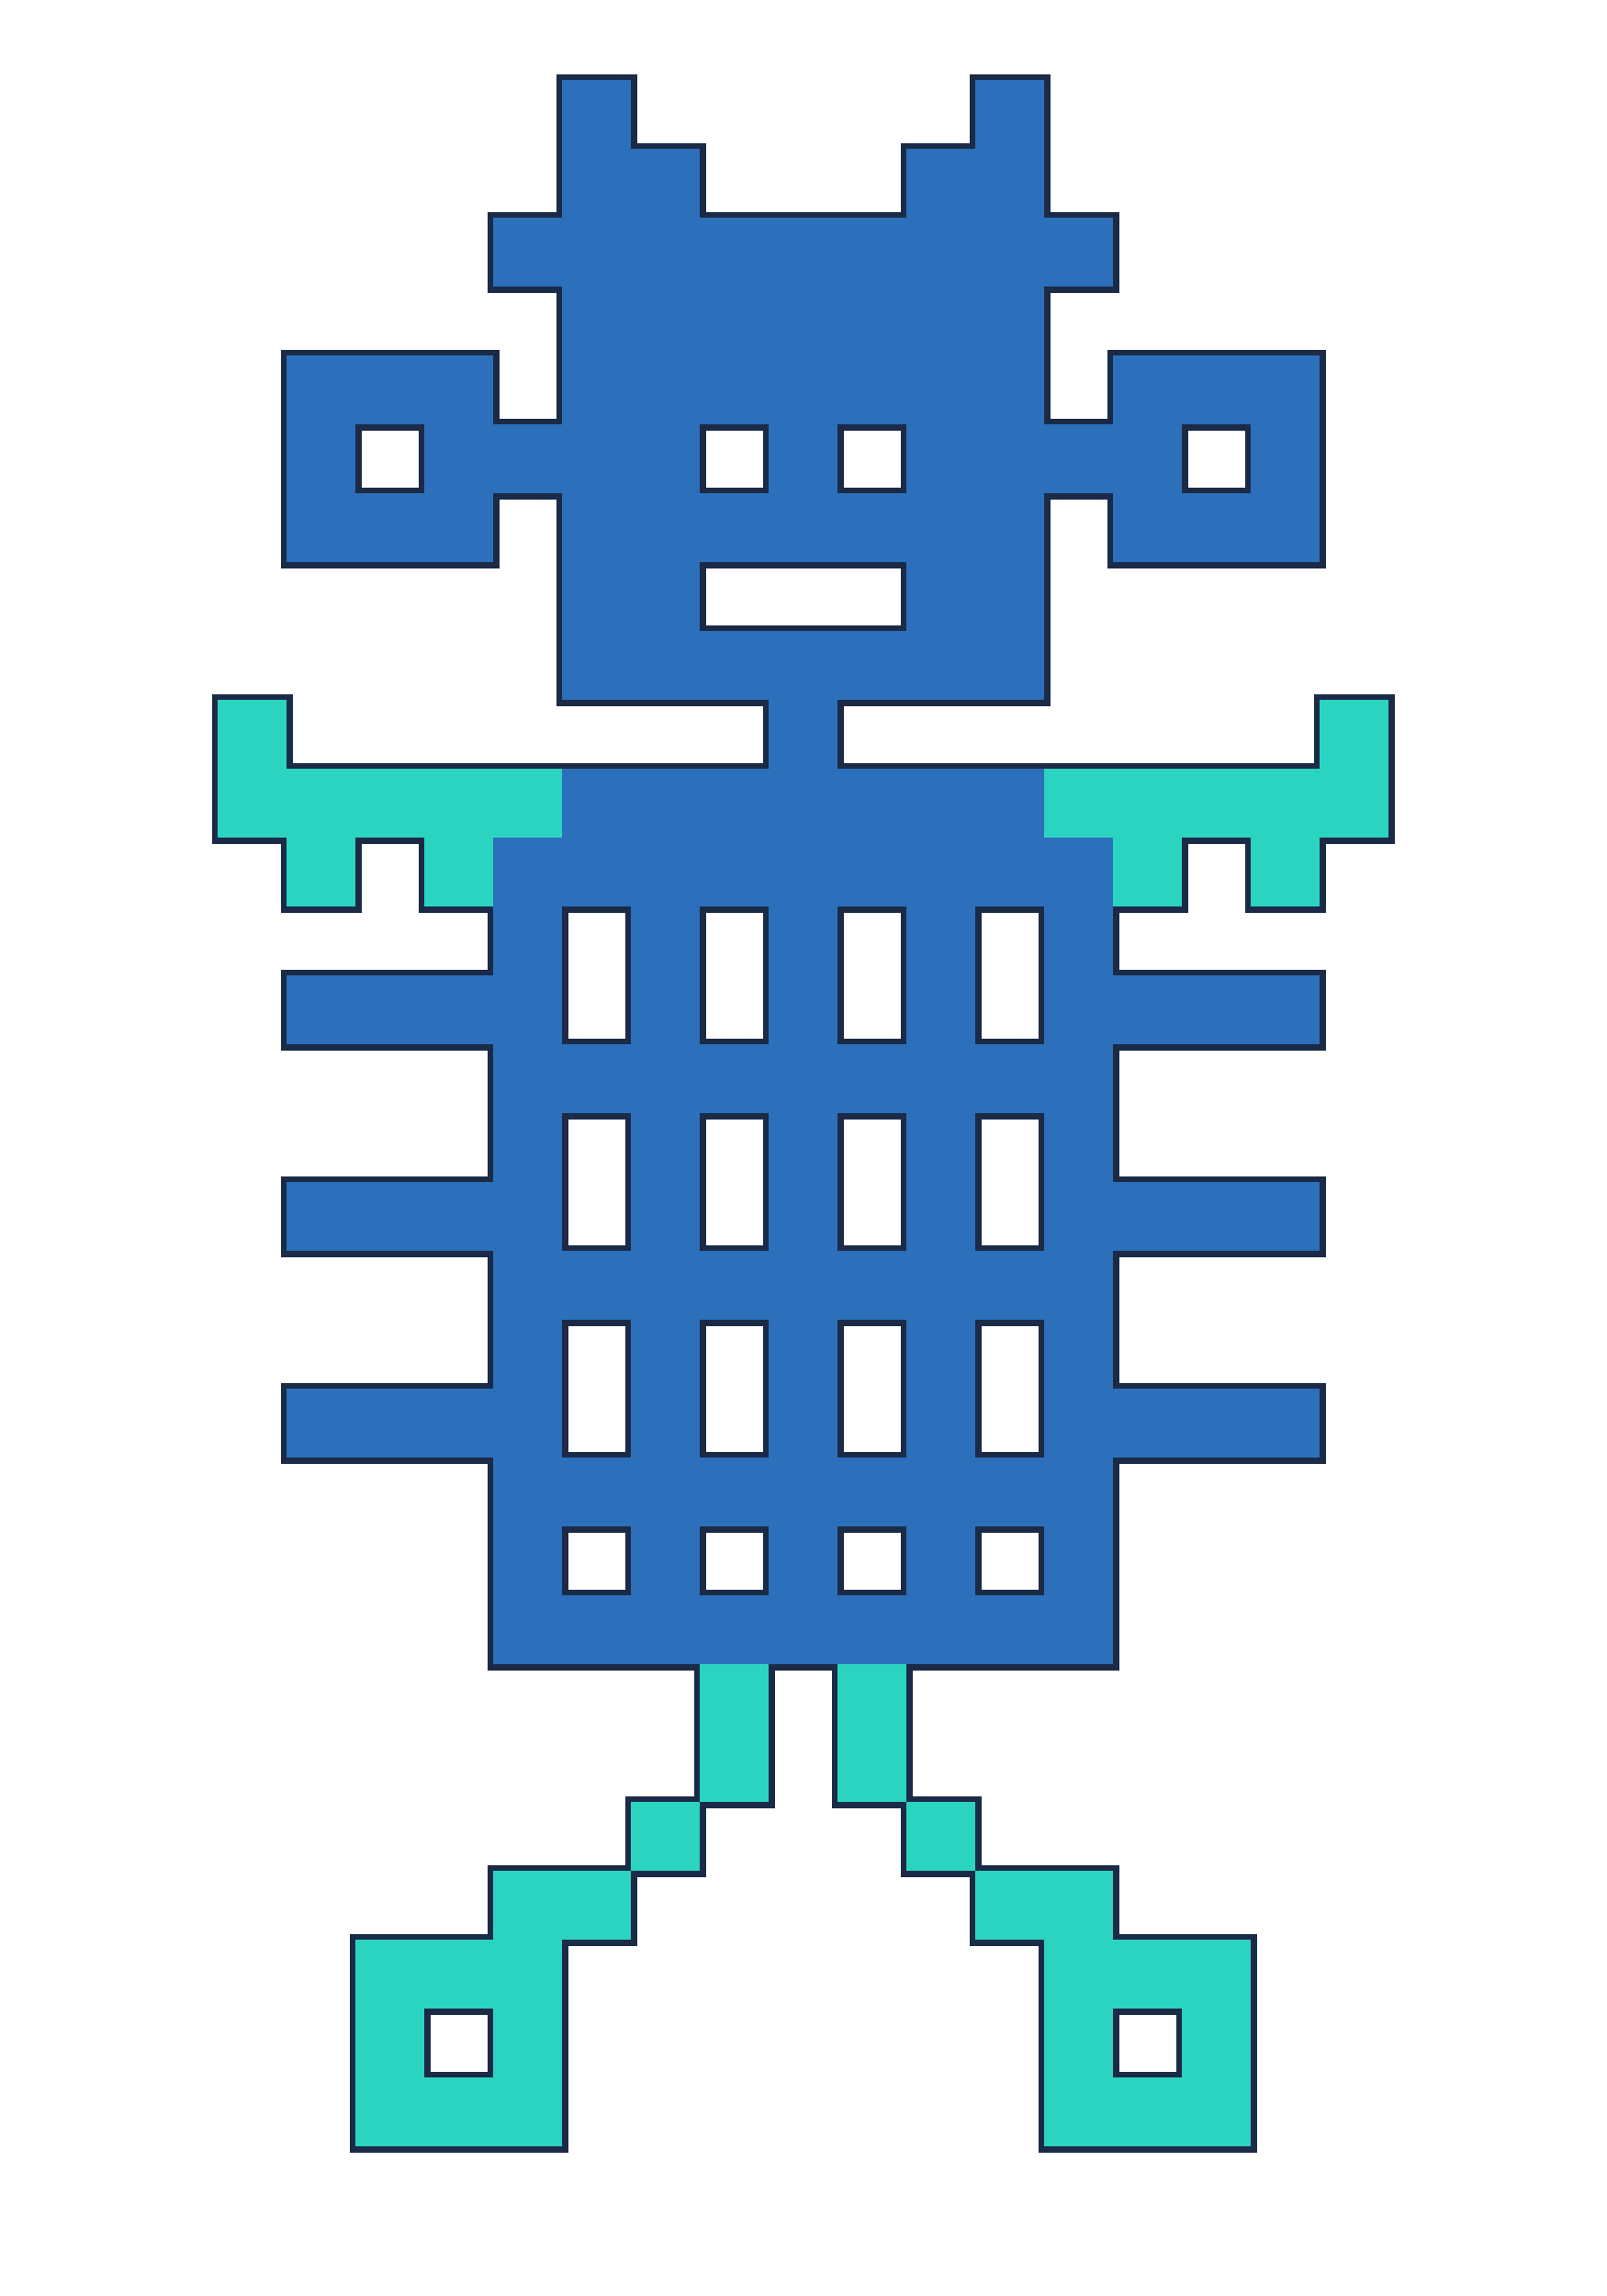
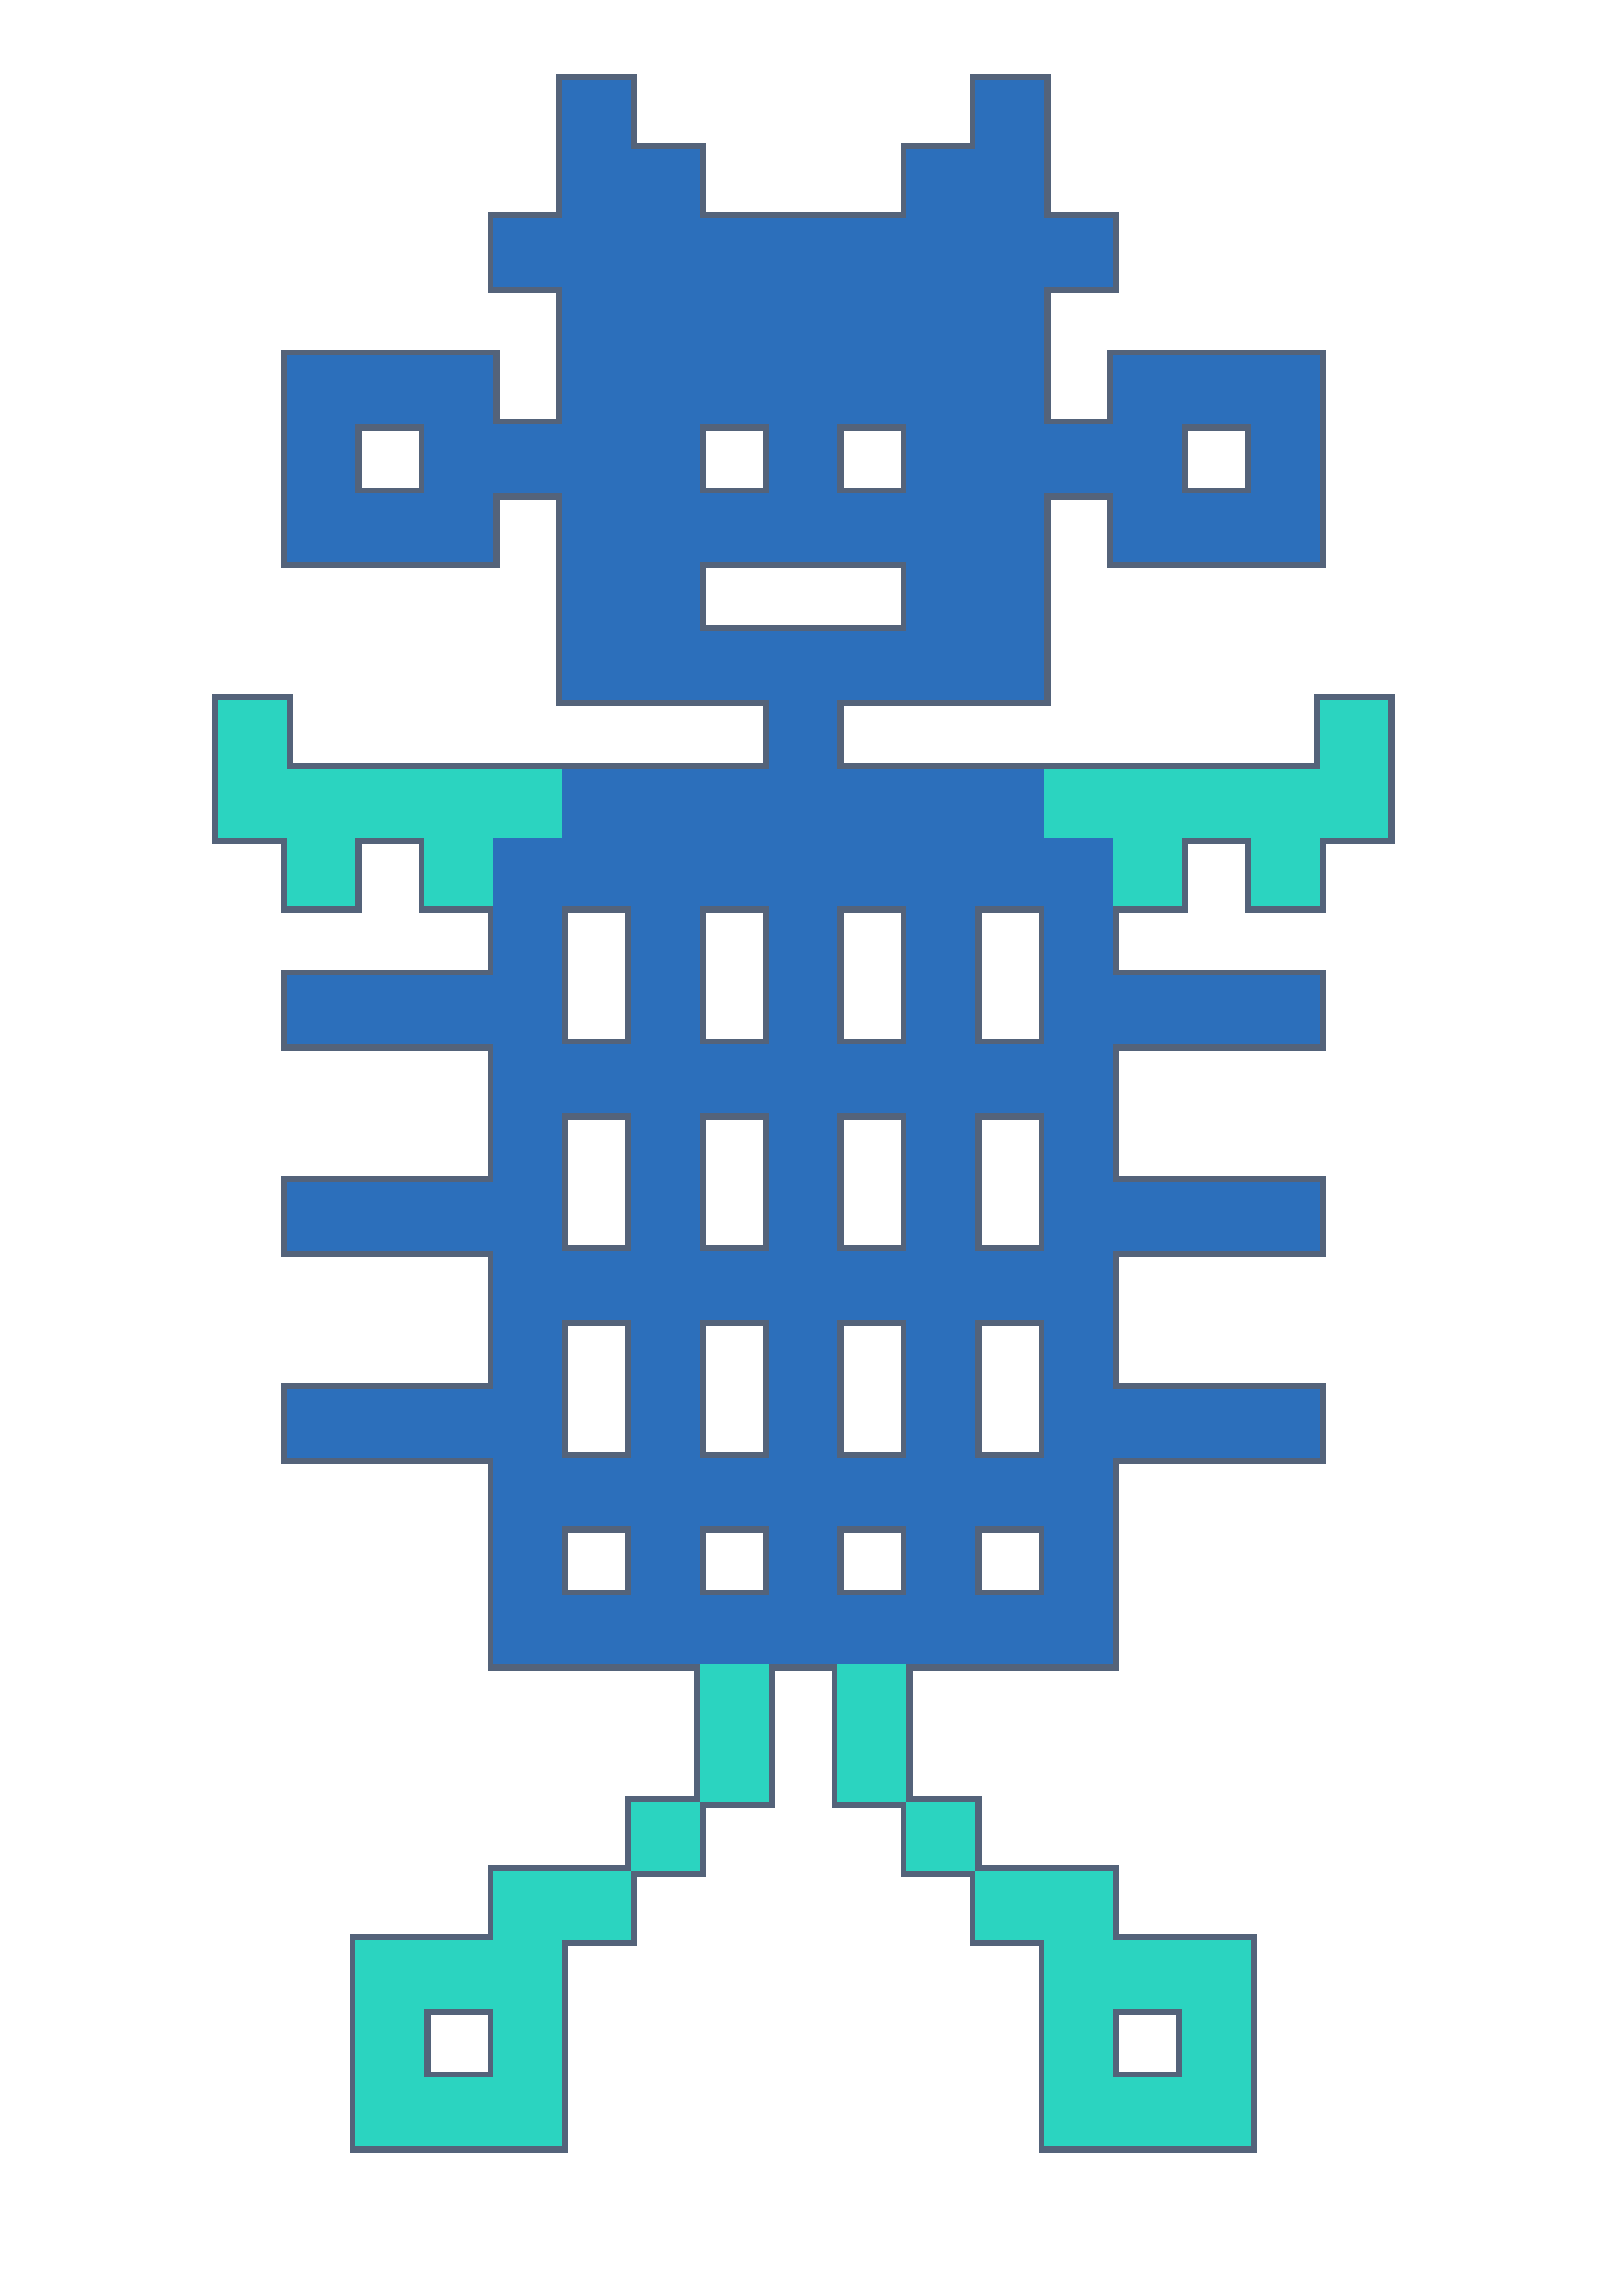
<svg xmlns="http://www.w3.org/2000/svg" width="280" height="400" viewBox="0 0 280 400" shape-rendering="crispEdges" role="img" aria-label="BARTEK emblem">
-   <rect x="37" y="121" width="14" height="14" fill="#1b2b47" />
-   <rect x="37" y="133" width="14" height="14" fill="#1b2b47" />
-   <rect x="49" y="61" width="14" height="14" fill="#1b2b47" />
-   <rect x="49" y="73" width="14" height="14" fill="#1b2b47" />
-   <rect x="49" y="85" width="14" height="14" fill="#1b2b47" />
-   <rect x="49" y="133" width="14" height="14" fill="#1b2b47" />
-   <rect x="49" y="145" width="14" height="14" fill="#1b2b47" />
-   <rect x="49" y="169" width="14" height="14" fill="#1b2b47" />
-   <rect x="49" y="205" width="14" height="14" fill="#1b2b47" />
-   <rect x="49" y="241" width="14" height="14" fill="#1b2b47" />
-   <rect x="61" y="61" width="14" height="14" fill="#1b2b47" />
-   <rect x="61" y="85" width="14" height="14" fill="#1b2b47" />
-   <rect x="61" y="133" width="14" height="14" fill="#1b2b47" />
-   <rect x="61" y="169" width="14" height="14" fill="#1b2b47" />
-   <rect x="61" y="205" width="14" height="14" fill="#1b2b47" />
-   <rect x="61" y="241" width="14" height="14" fill="#1b2b47" />
-   <rect x="61" y="337" width="14" height="14" fill="#1b2b47" />
-   <rect x="61" y="349" width="14" height="14" fill="#1b2b47" />
-   <rect x="61" y="361" width="14" height="14" fill="#1b2b47" />
-   <rect x="73" y="61" width="14" height="14" fill="#1b2b47" />
-   <rect x="73" y="73" width="14" height="14" fill="#1b2b47" />
-   <rect x="73" y="85" width="14" height="14" fill="#1b2b47" />
-   <rect x="73" y="133" width="14" height="14" fill="#1b2b47" />
-   <rect x="73" y="145" width="14" height="14" fill="#1b2b47" />
-   <rect x="73" y="169" width="14" height="14" fill="#1b2b47" />
-   <rect x="73" y="205" width="14" height="14" fill="#1b2b47" />
-   <rect x="73" y="241" width="14" height="14" fill="#1b2b47" />
-   <rect x="73" y="337" width="14" height="14" fill="#1b2b47" />
-   <rect x="73" y="361" width="14" height="14" fill="#1b2b47" />
-   <rect x="85" y="37" width="14" height="14" fill="#1b2b47" />
-   <rect x="85" y="73" width="14" height="14" fill="#1b2b47" />
-   <rect x="85" y="133" width="14" height="14" fill="#1b2b47" />
-   <rect x="85" y="157" width="14" height="14" fill="#1b2b47" />
-   <rect x="85" y="169" width="14" height="14" fill="#1b2b47" />
-   <rect x="85" y="181" width="14" height="14" fill="#1b2b47" />
-   <rect x="85" y="193" width="14" height="14" fill="#1b2b47" />
-   <rect x="85" y="205" width="14" height="14" fill="#1b2b47" />
-   <rect x="85" y="217" width="14" height="14" fill="#1b2b47" />
-   <rect x="85" y="229" width="14" height="14" fill="#1b2b47" />
-   <rect x="85" y="241" width="14" height="14" fill="#1b2b47" />
-   <rect x="85" y="253" width="14" height="14" fill="#1b2b47" />
-   <rect x="85" y="265" width="14" height="14" fill="#1b2b47" />
-   <rect x="85" y="277" width="14" height="14" fill="#1b2b47" />
-   <rect x="85" y="325" width="14" height="14" fill="#1b2b47" />
-   <rect x="85" y="337" width="14" height="14" fill="#1b2b47" />
-   <rect x="85" y="349" width="14" height="14" fill="#1b2b47" />
-   <rect x="85" y="361" width="14" height="14" fill="#1b2b47" />
-   <rect x="97" y="13" width="14" height="14" fill="#1b2b47" />
-   <rect x="97" y="25" width="14" height="14" fill="#1b2b47" />
-   <rect x="97" y="49" width="14" height="14" fill="#1b2b47" />
-   <rect x="97" y="61" width="14" height="14" fill="#1b2b47" />
-   <rect x="97" y="85" width="14" height="14" fill="#1b2b47" />
-   <rect x="97" y="97" width="14" height="14" fill="#1b2b47" />
-   <rect x="97" y="109" width="14" height="14" fill="#1b2b47" />
-   <rect x="97" y="133" width="14" height="14" fill="#1b2b47" />
-   <rect x="97" y="145" width="14" height="14" fill="#1b2b47" />
-   <rect x="97" y="181" width="14" height="14" fill="#1b2b47" />
-   <rect x="97" y="217" width="14" height="14" fill="#1b2b47" />
-   <rect x="97" y="253" width="14" height="14" fill="#1b2b47" />
-   <rect x="97" y="277" width="14" height="14" fill="#1b2b47" />
-   <rect x="97" y="325" width="14" height="14" fill="#1b2b47" />
-   <rect x="109" y="25" width="14" height="14" fill="#1b2b47" />
-   <rect x="109" y="73" width="14" height="14" fill="#1b2b47" />
-   <rect x="109" y="97" width="14" height="14" fill="#1b2b47" />
-   <rect x="109" y="109" width="14" height="14" fill="#1b2b47" />
-   <rect x="109" y="133" width="14" height="14" fill="#1b2b47" />
-   <rect x="109" y="157" width="14" height="14" fill="#1b2b47" />
-   <rect x="109" y="169" width="14" height="14" fill="#1b2b47" />
-   <rect x="109" y="193" width="14" height="14" fill="#1b2b47" />
-   <rect x="109" y="205" width="14" height="14" fill="#1b2b47" />
-   <rect x="109" y="229" width="14" height="14" fill="#1b2b47" />
-   <rect x="109" y="241" width="14" height="14" fill="#1b2b47" />
-   <rect x="109" y="265" width="14" height="14" fill="#1b2b47" />
-   <rect x="109" y="277" width="14" height="14" fill="#1b2b47" />
-   <rect x="109" y="313" width="14" height="14" fill="#1b2b47" />
-   <rect x="121" y="37" width="14" height="14" fill="#1b2b47" />
-   <rect x="121" y="61" width="14" height="14" fill="#1b2b47" />
-   <rect x="121" y="85" width="14" height="14" fill="#1b2b47" />
-   <rect x="121" y="109" width="14" height="14" fill="#1b2b47" />
-   <rect x="121" y="133" width="14" height="14" fill="#1b2b47" />
-   <rect x="121" y="145" width="14" height="14" fill="#1b2b47" />
-   <rect x="121" y="181" width="14" height="14" fill="#1b2b47" />
-   <rect x="121" y="217" width="14" height="14" fill="#1b2b47" />
-   <rect x="121" y="253" width="14" height="14" fill="#1b2b47" />
-   <rect x="121" y="277" width="14" height="14" fill="#1b2b47" />
-   <rect x="121" y="289" width="14" height="14" fill="#1b2b47" />
-   <rect x="121" y="301" width="14" height="14" fill="#1b2b47" />
-   <rect x="133" y="37" width="14" height="14" fill="#1b2b47" />
-   <rect x="133" y="73" width="14" height="14" fill="#1b2b47" />
-   <rect x="133" y="85" width="14" height="14" fill="#1b2b47" />
-   <rect x="133" y="109" width="14" height="14" fill="#1b2b47" />
-   <rect x="133" y="121" width="14" height="14" fill="#1b2b47" />
-   <rect x="133" y="157" width="14" height="14" fill="#1b2b47" />
-   <rect x="133" y="169" width="14" height="14" fill="#1b2b47" />
-   <rect x="133" y="193" width="14" height="14" fill="#1b2b47" />
-   <rect x="133" y="205" width="14" height="14" fill="#1b2b47" />
-   <rect x="133" y="229" width="14" height="14" fill="#1b2b47" />
-   <rect x="133" y="241" width="14" height="14" fill="#1b2b47" />
-   <rect x="133" y="265" width="14" height="14" fill="#1b2b47" />
-   <rect x="133" y="277" width="14" height="14" fill="#1b2b47" />
-   <rect x="145" y="37" width="14" height="14" fill="#1b2b47" />
-   <rect x="145" y="61" width="14" height="14" fill="#1b2b47" />
-   <rect x="145" y="85" width="14" height="14" fill="#1b2b47" />
-   <rect x="145" y="109" width="14" height="14" fill="#1b2b47" />
-   <rect x="145" y="133" width="14" height="14" fill="#1b2b47" />
-   <rect x="145" y="145" width="14" height="14" fill="#1b2b47" />
-   <rect x="145" y="181" width="14" height="14" fill="#1b2b47" />
-   <rect x="145" y="217" width="14" height="14" fill="#1b2b47" />
-   <rect x="145" y="253" width="14" height="14" fill="#1b2b47" />
-   <rect x="145" y="277" width="14" height="14" fill="#1b2b47" />
-   <rect x="145" y="289" width="14" height="14" fill="#1b2b47" />
-   <rect x="145" y="301" width="14" height="14" fill="#1b2b47" />
-   <rect x="157" y="25" width="14" height="14" fill="#1b2b47" />
-   <rect x="157" y="73" width="14" height="14" fill="#1b2b47" />
-   <rect x="157" y="97" width="14" height="14" fill="#1b2b47" />
-   <rect x="157" y="109" width="14" height="14" fill="#1b2b47" />
-   <rect x="157" y="133" width="14" height="14" fill="#1b2b47" />
-   <rect x="157" y="157" width="14" height="14" fill="#1b2b47" />
-   <rect x="157" y="169" width="14" height="14" fill="#1b2b47" />
-   <rect x="157" y="193" width="14" height="14" fill="#1b2b47" />
-   <rect x="157" y="205" width="14" height="14" fill="#1b2b47" />
-   <rect x="157" y="229" width="14" height="14" fill="#1b2b47" />
-   <rect x="157" y="241" width="14" height="14" fill="#1b2b47" />
-   <rect x="157" y="265" width="14" height="14" fill="#1b2b47" />
-   <rect x="157" y="277" width="14" height="14" fill="#1b2b47" />
-   <rect x="157" y="313" width="14" height="14" fill="#1b2b47" />
-   <rect x="169" y="13" width="14" height="14" fill="#1b2b47" />
-   <rect x="169" y="25" width="14" height="14" fill="#1b2b47" />
-   <rect x="169" y="49" width="14" height="14" fill="#1b2b47" />
-   <rect x="169" y="61" width="14" height="14" fill="#1b2b47" />
-   <rect x="169" y="85" width="14" height="14" fill="#1b2b47" />
-   <rect x="169" y="97" width="14" height="14" fill="#1b2b47" />
-   <rect x="169" y="109" width="14" height="14" fill="#1b2b47" />
-   <rect x="169" y="133" width="14" height="14" fill="#1b2b47" />
-   <rect x="169" y="145" width="14" height="14" fill="#1b2b47" />
-   <rect x="169" y="181" width="14" height="14" fill="#1b2b47" />
-   <rect x="169" y="217" width="14" height="14" fill="#1b2b47" />
-   <rect x="169" y="253" width="14" height="14" fill="#1b2b47" />
-   <rect x="169" y="277" width="14" height="14" fill="#1b2b47" />
-   <rect x="169" y="325" width="14" height="14" fill="#1b2b47" />
-   <rect x="181" y="37" width="14" height="14" fill="#1b2b47" />
-   <rect x="181" y="73" width="14" height="14" fill="#1b2b47" />
-   <rect x="181" y="133" width="14" height="14" fill="#1b2b47" />
-   <rect x="181" y="157" width="14" height="14" fill="#1b2b47" />
-   <rect x="181" y="169" width="14" height="14" fill="#1b2b47" />
-   <rect x="181" y="181" width="14" height="14" fill="#1b2b47" />
-   <rect x="181" y="193" width="14" height="14" fill="#1b2b47" />
-   <rect x="181" y="205" width="14" height="14" fill="#1b2b47" />
-   <rect x="181" y="217" width="14" height="14" fill="#1b2b47" />
-   <rect x="181" y="229" width="14" height="14" fill="#1b2b47" />
-   <rect x="181" y="241" width="14" height="14" fill="#1b2b47" />
-   <rect x="181" y="253" width="14" height="14" fill="#1b2b47" />
-   <rect x="181" y="265" width="14" height="14" fill="#1b2b47" />
-   <rect x="181" y="277" width="14" height="14" fill="#1b2b47" />
-   <rect x="181" y="325" width="14" height="14" fill="#1b2b47" />
-   <rect x="181" y="337" width="14" height="14" fill="#1b2b47" />
-   <rect x="181" y="349" width="14" height="14" fill="#1b2b47" />
-   <rect x="181" y="361" width="14" height="14" fill="#1b2b47" />
-   <rect x="193" y="61" width="14" height="14" fill="#1b2b47" />
-   <rect x="193" y="73" width="14" height="14" fill="#1b2b47" />
-   <rect x="193" y="85" width="14" height="14" fill="#1b2b47" />
-   <rect x="193" y="133" width="14" height="14" fill="#1b2b47" />
-   <rect x="193" y="145" width="14" height="14" fill="#1b2b47" />
-   <rect x="193" y="169" width="14" height="14" fill="#1b2b47" />
-   <rect x="193" y="205" width="14" height="14" fill="#1b2b47" />
-   <rect x="193" y="241" width="14" height="14" fill="#1b2b47" />
-   <rect x="193" y="337" width="14" height="14" fill="#1b2b47" />
-   <rect x="193" y="361" width="14" height="14" fill="#1b2b47" />
-   <rect x="205" y="61" width="14" height="14" fill="#1b2b47" />
-   <rect x="205" y="85" width="14" height="14" fill="#1b2b47" />
-   <rect x="205" y="133" width="14" height="14" fill="#1b2b47" />
-   <rect x="205" y="169" width="14" height="14" fill="#1b2b47" />
-   <rect x="205" y="205" width="14" height="14" fill="#1b2b47" />
-   <rect x="205" y="241" width="14" height="14" fill="#1b2b47" />
-   <rect x="205" y="337" width="14" height="14" fill="#1b2b47" />
-   <rect x="205" y="349" width="14" height="14" fill="#1b2b47" />
-   <rect x="205" y="361" width="14" height="14" fill="#1b2b47" />
-   <rect x="217" y="61" width="14" height="14" fill="#1b2b47" />
-   <rect x="217" y="73" width="14" height="14" fill="#1b2b47" />
-   <rect x="217" y="85" width="14" height="14" fill="#1b2b47" />
-   <rect x="217" y="133" width="14" height="14" fill="#1b2b47" />
-   <rect x="217" y="145" width="14" height="14" fill="#1b2b47" />
-   <rect x="217" y="169" width="14" height="14" fill="#1b2b47" />
-   <rect x="217" y="205" width="14" height="14" fill="#1b2b47" />
-   <rect x="217" y="241" width="14" height="14" fill="#1b2b47" />
-   <rect x="229" y="121" width="14" height="14" fill="#1b2b47" />
-   <rect x="229" y="133" width="14" height="14" fill="#1b2b47" />
+   <rect x="37" y="121" width="14" height="14" fill="#54637a" />
+   <rect x="37" y="133" width="14" height="14" fill="#54637a" />
+   <rect x="49" y="61" width="14" height="14" fill="#54637a" />
+   <rect x="49" y="73" width="14" height="14" fill="#54637a" />
+   <rect x="49" y="85" width="14" height="14" fill="#54637a" />
+   <rect x="49" y="133" width="14" height="14" fill="#54637a" />
+   <rect x="49" y="145" width="14" height="14" fill="#54637a" />
+   <rect x="49" y="169" width="14" height="14" fill="#54637a" />
+   <rect x="49" y="205" width="14" height="14" fill="#54637a" />
+   <rect x="49" y="241" width="14" height="14" fill="#54637a" />
+   <rect x="61" y="61" width="14" height="14" fill="#54637a" />
+   <rect x="61" y="85" width="14" height="14" fill="#54637a" />
+   <rect x="61" y="133" width="14" height="14" fill="#54637a" />
+   <rect x="61" y="169" width="14" height="14" fill="#54637a" />
+   <rect x="61" y="205" width="14" height="14" fill="#54637a" />
+   <rect x="61" y="241" width="14" height="14" fill="#54637a" />
+   <rect x="61" y="337" width="14" height="14" fill="#54637a" />
+   <rect x="61" y="349" width="14" height="14" fill="#54637a" />
+   <rect x="61" y="361" width="14" height="14" fill="#54637a" />
+   <rect x="73" y="61" width="14" height="14" fill="#54637a" />
+   <rect x="73" y="73" width="14" height="14" fill="#54637a" />
+   <rect x="73" y="85" width="14" height="14" fill="#54637a" />
+   <rect x="73" y="133" width="14" height="14" fill="#54637a" />
+   <rect x="73" y="145" width="14" height="14" fill="#54637a" />
+   <rect x="73" y="169" width="14" height="14" fill="#54637a" />
+   <rect x="73" y="205" width="14" height="14" fill="#54637a" />
+   <rect x="73" y="241" width="14" height="14" fill="#54637a" />
+   <rect x="73" y="337" width="14" height="14" fill="#54637a" />
+   <rect x="73" y="361" width="14" height="14" fill="#54637a" />
+   <rect x="85" y="37" width="14" height="14" fill="#54637a" />
+   <rect x="85" y="73" width="14" height="14" fill="#54637a" />
+   <rect x="85" y="133" width="14" height="14" fill="#54637a" />
+   <rect x="85" y="157" width="14" height="14" fill="#54637a" />
+   <rect x="85" y="169" width="14" height="14" fill="#54637a" />
+   <rect x="85" y="181" width="14" height="14" fill="#54637a" />
+   <rect x="85" y="193" width="14" height="14" fill="#54637a" />
+   <rect x="85" y="205" width="14" height="14" fill="#54637a" />
+   <rect x="85" y="217" width="14" height="14" fill="#54637a" />
+   <rect x="85" y="229" width="14" height="14" fill="#54637a" />
+   <rect x="85" y="241" width="14" height="14" fill="#54637a" />
+   <rect x="85" y="253" width="14" height="14" fill="#54637a" />
+   <rect x="85" y="265" width="14" height="14" fill="#54637a" />
+   <rect x="85" y="277" width="14" height="14" fill="#54637a" />
+   <rect x="85" y="325" width="14" height="14" fill="#54637a" />
+   <rect x="85" y="337" width="14" height="14" fill="#54637a" />
+   <rect x="85" y="349" width="14" height="14" fill="#54637a" />
+   <rect x="85" y="361" width="14" height="14" fill="#54637a" />
+   <rect x="97" y="13" width="14" height="14" fill="#54637a" />
+   <rect x="97" y="25" width="14" height="14" fill="#54637a" />
+   <rect x="97" y="49" width="14" height="14" fill="#54637a" />
+   <rect x="97" y="61" width="14" height="14" fill="#54637a" />
+   <rect x="97" y="85" width="14" height="14" fill="#54637a" />
+   <rect x="97" y="97" width="14" height="14" fill="#54637a" />
+   <rect x="97" y="109" width="14" height="14" fill="#54637a" />
+   <rect x="97" y="133" width="14" height="14" fill="#54637a" />
+   <rect x="97" y="145" width="14" height="14" fill="#54637a" />
+   <rect x="97" y="181" width="14" height="14" fill="#54637a" />
+   <rect x="97" y="217" width="14" height="14" fill="#54637a" />
+   <rect x="97" y="253" width="14" height="14" fill="#54637a" />
+   <rect x="97" y="277" width="14" height="14" fill="#54637a" />
+   <rect x="97" y="325" width="14" height="14" fill="#54637a" />
+   <rect x="109" y="25" width="14" height="14" fill="#54637a" />
+   <rect x="109" y="73" width="14" height="14" fill="#54637a" />
+   <rect x="109" y="97" width="14" height="14" fill="#54637a" />
+   <rect x="109" y="109" width="14" height="14" fill="#54637a" />
+   <rect x="109" y="133" width="14" height="14" fill="#54637a" />
+   <rect x="109" y="157" width="14" height="14" fill="#54637a" />
+   <rect x="109" y="169" width="14" height="14" fill="#54637a" />
+   <rect x="109" y="193" width="14" height="14" fill="#54637a" />
+   <rect x="109" y="205" width="14" height="14" fill="#54637a" />
+   <rect x="109" y="229" width="14" height="14" fill="#54637a" />
+   <rect x="109" y="241" width="14" height="14" fill="#54637a" />
+   <rect x="109" y="265" width="14" height="14" fill="#54637a" />
+   <rect x="109" y="277" width="14" height="14" fill="#54637a" />
+   <rect x="109" y="313" width="14" height="14" fill="#54637a" />
+   <rect x="121" y="37" width="14" height="14" fill="#54637a" />
+   <rect x="121" y="61" width="14" height="14" fill="#54637a" />
+   <rect x="121" y="85" width="14" height="14" fill="#54637a" />
+   <rect x="121" y="109" width="14" height="14" fill="#54637a" />
+   <rect x="121" y="133" width="14" height="14" fill="#54637a" />
+   <rect x="121" y="145" width="14" height="14" fill="#54637a" />
+   <rect x="121" y="181" width="14" height="14" fill="#54637a" />
+   <rect x="121" y="217" width="14" height="14" fill="#54637a" />
+   <rect x="121" y="253" width="14" height="14" fill="#54637a" />
+   <rect x="121" y="277" width="14" height="14" fill="#54637a" />
+   <rect x="121" y="289" width="14" height="14" fill="#54637a" />
+   <rect x="121" y="301" width="14" height="14" fill="#54637a" />
+   <rect x="133" y="37" width="14" height="14" fill="#54637a" />
+   <rect x="133" y="73" width="14" height="14" fill="#54637a" />
+   <rect x="133" y="85" width="14" height="14" fill="#54637a" />
+   <rect x="133" y="109" width="14" height="14" fill="#54637a" />
+   <rect x="133" y="121" width="14" height="14" fill="#54637a" />
+   <rect x="133" y="157" width="14" height="14" fill="#54637a" />
+   <rect x="133" y="169" width="14" height="14" fill="#54637a" />
+   <rect x="133" y="193" width="14" height="14" fill="#54637a" />
+   <rect x="133" y="205" width="14" height="14" fill="#54637a" />
+   <rect x="133" y="229" width="14" height="14" fill="#54637a" />
+   <rect x="133" y="241" width="14" height="14" fill="#54637a" />
+   <rect x="133" y="265" width="14" height="14" fill="#54637a" />
+   <rect x="133" y="277" width="14" height="14" fill="#54637a" />
+   <rect x="145" y="37" width="14" height="14" fill="#54637a" />
+   <rect x="145" y="61" width="14" height="14" fill="#54637a" />
+   <rect x="145" y="85" width="14" height="14" fill="#54637a" />
+   <rect x="145" y="109" width="14" height="14" fill="#54637a" />
+   <rect x="145" y="133" width="14" height="14" fill="#54637a" />
+   <rect x="145" y="145" width="14" height="14" fill="#54637a" />
+   <rect x="145" y="181" width="14" height="14" fill="#54637a" />
+   <rect x="145" y="217" width="14" height="14" fill="#54637a" />
+   <rect x="145" y="253" width="14" height="14" fill="#54637a" />
+   <rect x="145" y="277" width="14" height="14" fill="#54637a" />
+   <rect x="145" y="289" width="14" height="14" fill="#54637a" />
+   <rect x="145" y="301" width="14" height="14" fill="#54637a" />
+   <rect x="157" y="25" width="14" height="14" fill="#54637a" />
+   <rect x="157" y="73" width="14" height="14" fill="#54637a" />
+   <rect x="157" y="97" width="14" height="14" fill="#54637a" />
+   <rect x="157" y="109" width="14" height="14" fill="#54637a" />
+   <rect x="157" y="133" width="14" height="14" fill="#54637a" />
+   <rect x="157" y="157" width="14" height="14" fill="#54637a" />
+   <rect x="157" y="169" width="14" height="14" fill="#54637a" />
+   <rect x="157" y="193" width="14" height="14" fill="#54637a" />
+   <rect x="157" y="205" width="14" height="14" fill="#54637a" />
+   <rect x="157" y="229" width="14" height="14" fill="#54637a" />
+   <rect x="157" y="241" width="14" height="14" fill="#54637a" />
+   <rect x="157" y="265" width="14" height="14" fill="#54637a" />
+   <rect x="157" y="277" width="14" height="14" fill="#54637a" />
+   <rect x="157" y="313" width="14" height="14" fill="#54637a" />
+   <rect x="169" y="13" width="14" height="14" fill="#54637a" />
+   <rect x="169" y="25" width="14" height="14" fill="#54637a" />
+   <rect x="169" y="49" width="14" height="14" fill="#54637a" />
+   <rect x="169" y="61" width="14" height="14" fill="#54637a" />
+   <rect x="169" y="85" width="14" height="14" fill="#54637a" />
+   <rect x="169" y="97" width="14" height="14" fill="#54637a" />
+   <rect x="169" y="109" width="14" height="14" fill="#54637a" />
+   <rect x="169" y="133" width="14" height="14" fill="#54637a" />
+   <rect x="169" y="145" width="14" height="14" fill="#54637a" />
+   <rect x="169" y="181" width="14" height="14" fill="#54637a" />
+   <rect x="169" y="217" width="14" height="14" fill="#54637a" />
+   <rect x="169" y="253" width="14" height="14" fill="#54637a" />
+   <rect x="169" y="277" width="14" height="14" fill="#54637a" />
+   <rect x="169" y="325" width="14" height="14" fill="#54637a" />
+   <rect x="181" y="37" width="14" height="14" fill="#54637a" />
+   <rect x="181" y="73" width="14" height="14" fill="#54637a" />
+   <rect x="181" y="133" width="14" height="14" fill="#54637a" />
+   <rect x="181" y="157" width="14" height="14" fill="#54637a" />
+   <rect x="181" y="169" width="14" height="14" fill="#54637a" />
+   <rect x="181" y="181" width="14" height="14" fill="#54637a" />
+   <rect x="181" y="193" width="14" height="14" fill="#54637a" />
+   <rect x="181" y="205" width="14" height="14" fill="#54637a" />
+   <rect x="181" y="217" width="14" height="14" fill="#54637a" />
+   <rect x="181" y="229" width="14" height="14" fill="#54637a" />
+   <rect x="181" y="241" width="14" height="14" fill="#54637a" />
+   <rect x="181" y="253" width="14" height="14" fill="#54637a" />
+   <rect x="181" y="265" width="14" height="14" fill="#54637a" />
+   <rect x="181" y="277" width="14" height="14" fill="#54637a" />
+   <rect x="181" y="325" width="14" height="14" fill="#54637a" />
+   <rect x="181" y="337" width="14" height="14" fill="#54637a" />
+   <rect x="181" y="349" width="14" height="14" fill="#54637a" />
+   <rect x="181" y="361" width="14" height="14" fill="#54637a" />
+   <rect x="193" y="61" width="14" height="14" fill="#54637a" />
+   <rect x="193" y="73" width="14" height="14" fill="#54637a" />
+   <rect x="193" y="85" width="14" height="14" fill="#54637a" />
+   <rect x="193" y="133" width="14" height="14" fill="#54637a" />
+   <rect x="193" y="145" width="14" height="14" fill="#54637a" />
+   <rect x="193" y="169" width="14" height="14" fill="#54637a" />
+   <rect x="193" y="205" width="14" height="14" fill="#54637a" />
+   <rect x="193" y="241" width="14" height="14" fill="#54637a" />
+   <rect x="193" y="337" width="14" height="14" fill="#54637a" />
+   <rect x="193" y="361" width="14" height="14" fill="#54637a" />
+   <rect x="205" y="61" width="14" height="14" fill="#54637a" />
+   <rect x="205" y="85" width="14" height="14" fill="#54637a" />
+   <rect x="205" y="133" width="14" height="14" fill="#54637a" />
+   <rect x="205" y="169" width="14" height="14" fill="#54637a" />
+   <rect x="205" y="205" width="14" height="14" fill="#54637a" />
+   <rect x="205" y="241" width="14" height="14" fill="#54637a" />
+   <rect x="205" y="337" width="14" height="14" fill="#54637a" />
+   <rect x="205" y="349" width="14" height="14" fill="#54637a" />
+   <rect x="205" y="361" width="14" height="14" fill="#54637a" />
+   <rect x="217" y="61" width="14" height="14" fill="#54637a" />
+   <rect x="217" y="73" width="14" height="14" fill="#54637a" />
+   <rect x="217" y="85" width="14" height="14" fill="#54637a" />
+   <rect x="217" y="133" width="14" height="14" fill="#54637a" />
+   <rect x="217" y="145" width="14" height="14" fill="#54637a" />
+   <rect x="217" y="169" width="14" height="14" fill="#54637a" />
+   <rect x="217" y="205" width="14" height="14" fill="#54637a" />
+   <rect x="217" y="241" width="14" height="14" fill="#54637a" />
+   <rect x="229" y="121" width="14" height="14" fill="#54637a" />
+   <rect x="229" y="133" width="14" height="14" fill="#54637a" />
  <rect x="98" y="14" width="12" height="12" fill="#2c6fbb" />
  <rect x="170" y="14" width="12" height="12" fill="#2c6fbb" />
  <rect x="98" y="26" width="12" height="12" fill="#2c6fbb" />
  <rect x="110" y="26" width="12" height="12" fill="#2c6fbb" />
  <rect x="158" y="26" width="12" height="12" fill="#2c6fbb" />
  <rect x="170" y="26" width="12" height="12" fill="#2c6fbb" />
  <rect x="86" y="38" width="12" height="12" fill="#2c6fbb" />
  <rect x="98" y="38" width="12" height="12" fill="#2c6fbb" />
  <rect x="110" y="38" width="12" height="12" fill="#2c6fbb" />
  <rect x="122" y="38" width="12" height="12" fill="#2c6fbb" />
  <rect x="134" y="38" width="12" height="12" fill="#2c6fbb" />
  <rect x="146" y="38" width="12" height="12" fill="#2c6fbb" />
  <rect x="158" y="38" width="12" height="12" fill="#2c6fbb" />
  <rect x="170" y="38" width="12" height="12" fill="#2c6fbb" />
  <rect x="182" y="38" width="12" height="12" fill="#2c6fbb" />
  <rect x="98" y="50" width="12" height="12" fill="#2c6fbb" />
  <rect x="110" y="50" width="12" height="12" fill="#2c6fbb" />
  <rect x="122" y="50" width="12" height="12" fill="#2c6fbb" />
  <rect x="134" y="50" width="12" height="12" fill="#2c6fbb" />
  <rect x="146" y="50" width="12" height="12" fill="#2c6fbb" />
  <rect x="158" y="50" width="12" height="12" fill="#2c6fbb" />
  <rect x="170" y="50" width="12" height="12" fill="#2c6fbb" />
  <rect x="98" y="62" width="12" height="12" fill="#2c6fbb" />
  <rect x="110" y="62" width="12" height="12" fill="#2c6fbb" />
  <rect x="122" y="62" width="12" height="12" fill="#2c6fbb" />
  <rect x="134" y="62" width="12" height="12" fill="#2c6fbb" />
  <rect x="146" y="62" width="12" height="12" fill="#2c6fbb" />
  <rect x="158" y="62" width="12" height="12" fill="#2c6fbb" />
  <rect x="170" y="62" width="12" height="12" fill="#2c6fbb" />
  <rect x="98" y="74" width="12" height="12" fill="#2c6fbb" />
  <rect x="110" y="74" width="12" height="12" fill="#2c6fbb" />
  <rect x="134" y="74" width="12" height="12" fill="#2c6fbb" />
  <rect x="158" y="74" width="12" height="12" fill="#2c6fbb" />
  <rect x="170" y="74" width="12" height="12" fill="#2c6fbb" />
  <rect x="98" y="86" width="12" height="12" fill="#2c6fbb" />
  <rect x="110" y="86" width="12" height="12" fill="#2c6fbb" />
  <rect x="122" y="86" width="12" height="12" fill="#2c6fbb" />
  <rect x="134" y="86" width="12" height="12" fill="#2c6fbb" />
  <rect x="146" y="86" width="12" height="12" fill="#2c6fbb" />
  <rect x="158" y="86" width="12" height="12" fill="#2c6fbb" />
  <rect x="170" y="86" width="12" height="12" fill="#2c6fbb" />
  <rect x="98" y="98" width="12" height="12" fill="#2c6fbb" />
  <rect x="110" y="98" width="12" height="12" fill="#2c6fbb" />
  <rect x="158" y="98" width="12" height="12" fill="#2c6fbb" />
  <rect x="170" y="98" width="12" height="12" fill="#2c6fbb" />
  <rect x="98" y="110" width="12" height="12" fill="#2c6fbb" />
  <rect x="110" y="110" width="12" height="12" fill="#2c6fbb" />
  <rect x="122" y="110" width="12" height="12" fill="#2c6fbb" />
  <rect x="134" y="110" width="12" height="12" fill="#2c6fbb" />
  <rect x="146" y="110" width="12" height="12" fill="#2c6fbb" />
  <rect x="158" y="110" width="12" height="12" fill="#2c6fbb" />
  <rect x="170" y="110" width="12" height="12" fill="#2c6fbb" />
  <rect x="50" y="62" width="12" height="12" fill="#2c6fbb" />
  <rect x="62" y="62" width="12" height="12" fill="#2c6fbb" />
  <rect x="74" y="62" width="12" height="12" fill="#2c6fbb" />
  <rect x="50" y="74" width="12" height="12" fill="#2c6fbb" />
  <rect x="74" y="74" width="12" height="12" fill="#2c6fbb" />
  <rect x="50" y="86" width="12" height="12" fill="#2c6fbb" />
  <rect x="62" y="86" width="12" height="12" fill="#2c6fbb" />
  <rect x="74" y="86" width="12" height="12" fill="#2c6fbb" />
  <rect x="194" y="62" width="12" height="12" fill="#2c6fbb" />
  <rect x="206" y="62" width="12" height="12" fill="#2c6fbb" />
  <rect x="218" y="62" width="12" height="12" fill="#2c6fbb" />
  <rect x="194" y="74" width="12" height="12" fill="#2c6fbb" />
  <rect x="218" y="74" width="12" height="12" fill="#2c6fbb" />
  <rect x="194" y="86" width="12" height="12" fill="#2c6fbb" />
  <rect x="206" y="86" width="12" height="12" fill="#2c6fbb" />
  <rect x="218" y="86" width="12" height="12" fill="#2c6fbb" />
  <rect x="86" y="74" width="12" height="12" fill="#2c6fbb" />
  <rect x="182" y="74" width="12" height="12" fill="#2c6fbb" />
  <rect x="134" y="122" width="12" height="12" fill="#2c6fbb" />
  <rect x="38" y="134" width="12" height="12" fill="#2bd4c0" />
  <rect x="50" y="134" width="12" height="12" fill="#2bd4c0" />
  <rect x="62" y="134" width="12" height="12" fill="#2bd4c0" />
  <rect x="74" y="134" width="12" height="12" fill="#2bd4c0" />
  <rect x="86" y="134" width="12" height="12" fill="#2bd4c0" />
  <rect x="182" y="134" width="12" height="12" fill="#2bd4c0" />
  <rect x="194" y="134" width="12" height="12" fill="#2bd4c0" />
  <rect x="206" y="134" width="12" height="12" fill="#2bd4c0" />
  <rect x="218" y="134" width="12" height="12" fill="#2bd4c0" />
  <rect x="230" y="134" width="12" height="12" fill="#2bd4c0" />
  <rect x="38" y="122" width="12" height="12" fill="#2bd4c0" />
  <rect x="230" y="122" width="12" height="12" fill="#2bd4c0" />
  <rect x="98" y="134" width="12" height="12" fill="#2c6fbb" />
  <rect x="110" y="134" width="12" height="12" fill="#2c6fbb" />
  <rect x="122" y="134" width="12" height="12" fill="#2c6fbb" />
  <rect x="134" y="134" width="12" height="12" fill="#2c6fbb" />
  <rect x="146" y="134" width="12" height="12" fill="#2c6fbb" />
  <rect x="158" y="134" width="12" height="12" fill="#2c6fbb" />
  <rect x="170" y="134" width="12" height="12" fill="#2c6fbb" />
  <rect x="50" y="146" width="12" height="12" fill="#2bd4c0" />
  <rect x="74" y="146" width="12" height="12" fill="#2bd4c0" />
  <rect x="194" y="146" width="12" height="12" fill="#2bd4c0" />
  <rect x="218" y="146" width="12" height="12" fill="#2bd4c0" />
  <rect x="86" y="146" width="12" height="12" fill="#2c6fbb" />
  <rect x="86" y="158" width="12" height="12" fill="#2c6fbb" />
  <rect x="86" y="170" width="12" height="12" fill="#2c6fbb" />
  <rect x="86" y="182" width="12" height="12" fill="#2c6fbb" />
  <rect x="86" y="194" width="12" height="12" fill="#2c6fbb" />
  <rect x="86" y="206" width="12" height="12" fill="#2c6fbb" />
  <rect x="86" y="218" width="12" height="12" fill="#2c6fbb" />
  <rect x="86" y="230" width="12" height="12" fill="#2c6fbb" />
  <rect x="86" y="242" width="12" height="12" fill="#2c6fbb" />
  <rect x="86" y="254" width="12" height="12" fill="#2c6fbb" />
  <rect x="86" y="266" width="12" height="12" fill="#2c6fbb" />
  <rect x="86" y="278" width="12" height="12" fill="#2c6fbb" />
  <rect x="110" y="146" width="12" height="12" fill="#2c6fbb" />
  <rect x="110" y="158" width="12" height="12" fill="#2c6fbb" />
  <rect x="110" y="170" width="12" height="12" fill="#2c6fbb" />
  <rect x="110" y="182" width="12" height="12" fill="#2c6fbb" />
  <rect x="110" y="194" width="12" height="12" fill="#2c6fbb" />
  <rect x="110" y="206" width="12" height="12" fill="#2c6fbb" />
  <rect x="110" y="218" width="12" height="12" fill="#2c6fbb" />
  <rect x="110" y="230" width="12" height="12" fill="#2c6fbb" />
  <rect x="110" y="242" width="12" height="12" fill="#2c6fbb" />
  <rect x="110" y="254" width="12" height="12" fill="#2c6fbb" />
  <rect x="110" y="266" width="12" height="12" fill="#2c6fbb" />
  <rect x="110" y="278" width="12" height="12" fill="#2c6fbb" />
  <rect x="134" y="146" width="12" height="12" fill="#2c6fbb" />
  <rect x="134" y="158" width="12" height="12" fill="#2c6fbb" />
  <rect x="134" y="170" width="12" height="12" fill="#2c6fbb" />
  <rect x="134" y="182" width="12" height="12" fill="#2c6fbb" />
  <rect x="134" y="194" width="12" height="12" fill="#2c6fbb" />
  <rect x="134" y="206" width="12" height="12" fill="#2c6fbb" />
  <rect x="134" y="218" width="12" height="12" fill="#2c6fbb" />
  <rect x="134" y="230" width="12" height="12" fill="#2c6fbb" />
  <rect x="134" y="242" width="12" height="12" fill="#2c6fbb" />
  <rect x="134" y="254" width="12" height="12" fill="#2c6fbb" />
  <rect x="134" y="266" width="12" height="12" fill="#2c6fbb" />
  <rect x="134" y="278" width="12" height="12" fill="#2c6fbb" />
  <rect x="158" y="146" width="12" height="12" fill="#2c6fbb" />
  <rect x="158" y="158" width="12" height="12" fill="#2c6fbb" />
  <rect x="158" y="170" width="12" height="12" fill="#2c6fbb" />
  <rect x="158" y="182" width="12" height="12" fill="#2c6fbb" />
  <rect x="158" y="194" width="12" height="12" fill="#2c6fbb" />
  <rect x="158" y="206" width="12" height="12" fill="#2c6fbb" />
  <rect x="158" y="218" width="12" height="12" fill="#2c6fbb" />
  <rect x="158" y="230" width="12" height="12" fill="#2c6fbb" />
  <rect x="158" y="242" width="12" height="12" fill="#2c6fbb" />
  <rect x="158" y="254" width="12" height="12" fill="#2c6fbb" />
  <rect x="158" y="266" width="12" height="12" fill="#2c6fbb" />
  <rect x="158" y="278" width="12" height="12" fill="#2c6fbb" />
  <rect x="182" y="146" width="12" height="12" fill="#2c6fbb" />
  <rect x="182" y="158" width="12" height="12" fill="#2c6fbb" />
  <rect x="182" y="170" width="12" height="12" fill="#2c6fbb" />
  <rect x="182" y="182" width="12" height="12" fill="#2c6fbb" />
  <rect x="182" y="194" width="12" height="12" fill="#2c6fbb" />
  <rect x="182" y="206" width="12" height="12" fill="#2c6fbb" />
  <rect x="182" y="218" width="12" height="12" fill="#2c6fbb" />
  <rect x="182" y="230" width="12" height="12" fill="#2c6fbb" />
  <rect x="182" y="242" width="12" height="12" fill="#2c6fbb" />
  <rect x="182" y="254" width="12" height="12" fill="#2c6fbb" />
  <rect x="182" y="266" width="12" height="12" fill="#2c6fbb" />
  <rect x="182" y="278" width="12" height="12" fill="#2c6fbb" />
  <rect x="98" y="146" width="12" height="12" fill="#2c6fbb" />
  <rect x="122" y="146" width="12" height="12" fill="#2c6fbb" />
  <rect x="146" y="146" width="12" height="12" fill="#2c6fbb" />
  <rect x="170" y="146" width="12" height="12" fill="#2c6fbb" />
  <rect x="98" y="182" width="12" height="12" fill="#2c6fbb" />
  <rect x="122" y="182" width="12" height="12" fill="#2c6fbb" />
  <rect x="146" y="182" width="12" height="12" fill="#2c6fbb" />
  <rect x="170" y="182" width="12" height="12" fill="#2c6fbb" />
  <rect x="98" y="218" width="12" height="12" fill="#2c6fbb" />
  <rect x="122" y="218" width="12" height="12" fill="#2c6fbb" />
  <rect x="146" y="218" width="12" height="12" fill="#2c6fbb" />
  <rect x="170" y="218" width="12" height="12" fill="#2c6fbb" />
  <rect x="98" y="254" width="12" height="12" fill="#2c6fbb" />
  <rect x="122" y="254" width="12" height="12" fill="#2c6fbb" />
  <rect x="146" y="254" width="12" height="12" fill="#2c6fbb" />
  <rect x="170" y="254" width="12" height="12" fill="#2c6fbb" />
  <rect x="98" y="278" width="12" height="12" fill="#2c6fbb" />
  <rect x="122" y="278" width="12" height="12" fill="#2c6fbb" />
  <rect x="146" y="278" width="12" height="12" fill="#2c6fbb" />
  <rect x="170" y="278" width="12" height="12" fill="#2c6fbb" />
  <rect x="50" y="170" width="12" height="12" fill="#2c6fbb" />
  <rect x="62" y="170" width="12" height="12" fill="#2c6fbb" />
  <rect x="74" y="170" width="12" height="12" fill="#2c6fbb" />
  <rect x="194" y="170" width="12" height="12" fill="#2c6fbb" />
  <rect x="206" y="170" width="12" height="12" fill="#2c6fbb" />
  <rect x="218" y="170" width="12" height="12" fill="#2c6fbb" />
  <rect x="50" y="206" width="12" height="12" fill="#2c6fbb" />
  <rect x="62" y="206" width="12" height="12" fill="#2c6fbb" />
  <rect x="74" y="206" width="12" height="12" fill="#2c6fbb" />
  <rect x="194" y="206" width="12" height="12" fill="#2c6fbb" />
  <rect x="206" y="206" width="12" height="12" fill="#2c6fbb" />
  <rect x="218" y="206" width="12" height="12" fill="#2c6fbb" />
  <rect x="50" y="242" width="12" height="12" fill="#2c6fbb" />
  <rect x="62" y="242" width="12" height="12" fill="#2c6fbb" />
  <rect x="74" y="242" width="12" height="12" fill="#2c6fbb" />
  <rect x="194" y="242" width="12" height="12" fill="#2c6fbb" />
  <rect x="206" y="242" width="12" height="12" fill="#2c6fbb" />
  <rect x="218" y="242" width="12" height="12" fill="#2c6fbb" />
  <rect x="122" y="290" width="12" height="12" fill="#2bd4c0" />
  <rect x="122" y="302" width="12" height="12" fill="#2bd4c0" />
  <rect x="110" y="314" width="12" height="12" fill="#2bd4c0" />
  <rect x="98" y="326" width="12" height="12" fill="#2bd4c0" />
  <rect x="86" y="326" width="12" height="12" fill="#2bd4c0" />
  <rect x="62" y="338" width="12" height="12" fill="#2bd4c0" />
  <rect x="74" y="338" width="12" height="12" fill="#2bd4c0" />
  <rect x="86" y="338" width="12" height="12" fill="#2bd4c0" />
  <rect x="62" y="350" width="12" height="12" fill="#2bd4c0" />
  <rect x="86" y="350" width="12" height="12" fill="#2bd4c0" />
  <rect x="62" y="362" width="12" height="12" fill="#2bd4c0" />
  <rect x="74" y="362" width="12" height="12" fill="#2bd4c0" />
  <rect x="86" y="362" width="12" height="12" fill="#2bd4c0" />
  <rect x="146" y="290" width="12" height="12" fill="#2bd4c0" />
  <rect x="146" y="302" width="12" height="12" fill="#2bd4c0" />
  <rect x="158" y="314" width="12" height="12" fill="#2bd4c0" />
  <rect x="170" y="326" width="12" height="12" fill="#2bd4c0" />
  <rect x="182" y="326" width="12" height="12" fill="#2bd4c0" />
  <rect x="182" y="338" width="12" height="12" fill="#2bd4c0" />
  <rect x="194" y="338" width="12" height="12" fill="#2bd4c0" />
  <rect x="206" y="338" width="12" height="12" fill="#2bd4c0" />
  <rect x="182" y="350" width="12" height="12" fill="#2bd4c0" />
  <rect x="206" y="350" width="12" height="12" fill="#2bd4c0" />
  <rect x="182" y="362" width="12" height="12" fill="#2bd4c0" />
  <rect x="194" y="362" width="12" height="12" fill="#2bd4c0" />
  <rect x="206" y="362" width="12" height="12" fill="#2bd4c0" />
</svg>
